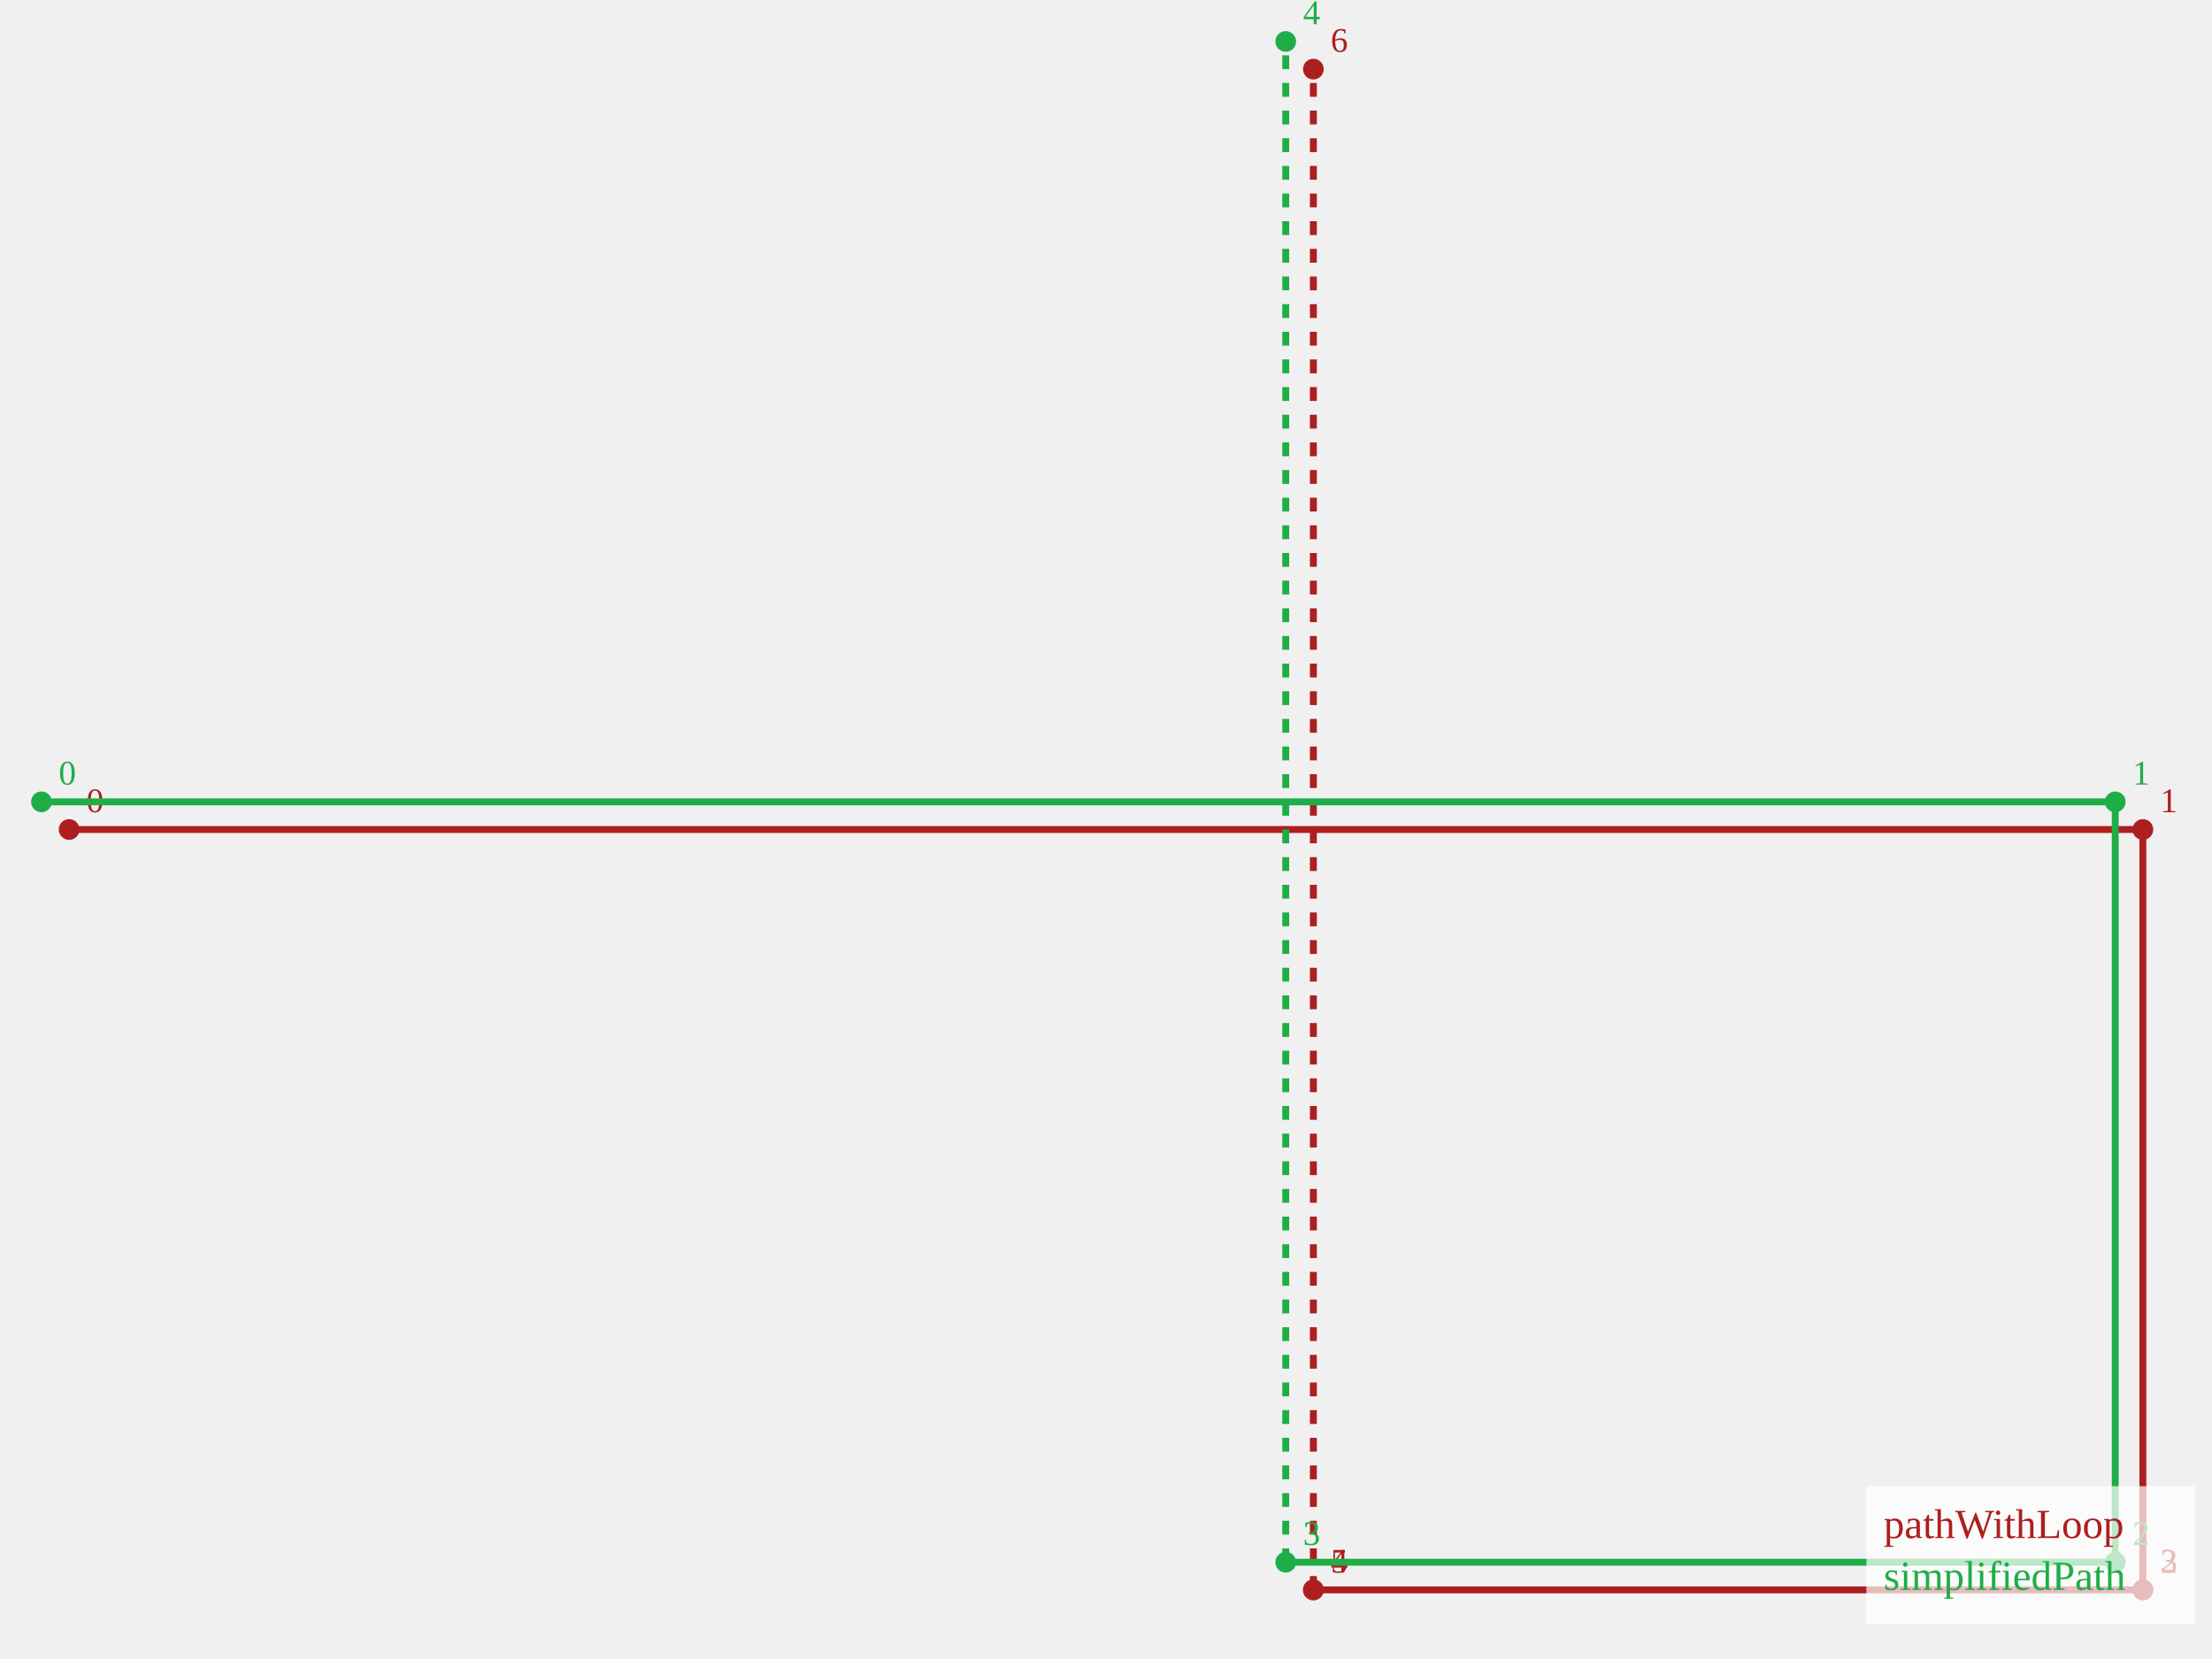
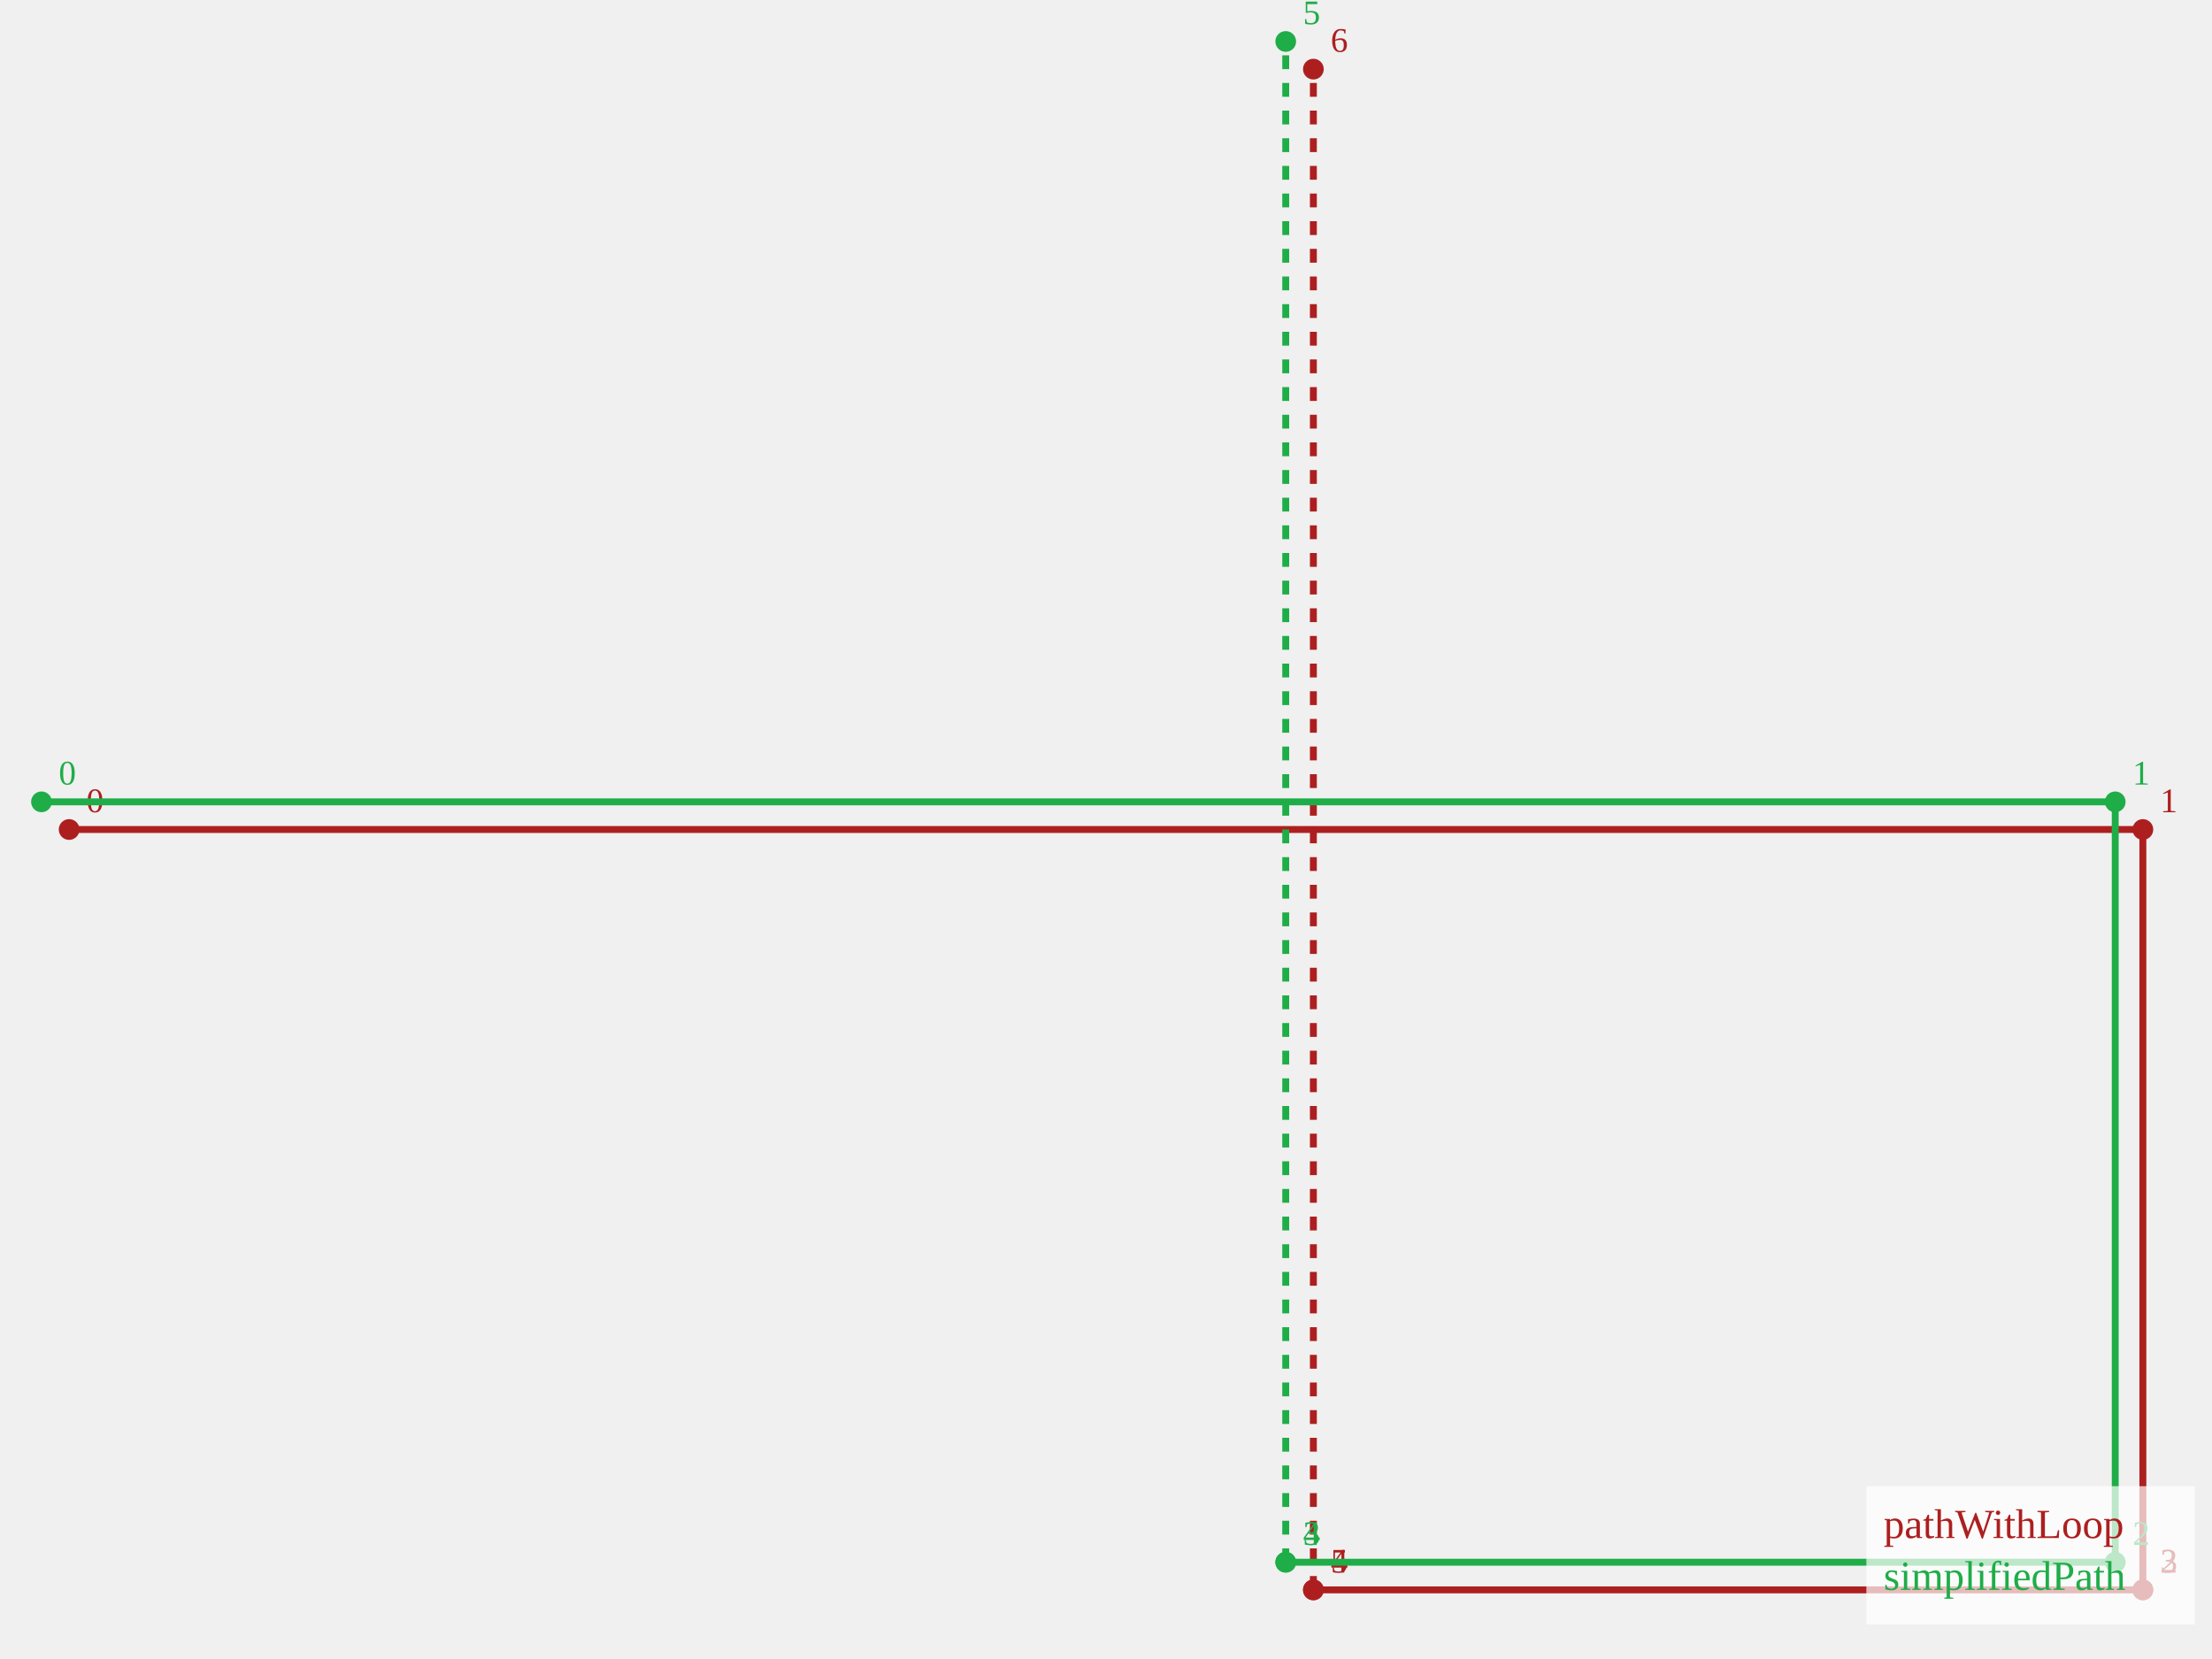
<svg xmlns="http://www.w3.org/2000/svg" width="640" height="480">
  <line x1="20" y1="240" x2="620" y2="240" stroke="hsl(0, 70%, 40%)" stroke-width="2" />
  <line x1="620" y1="240" x2="620" y2="460" stroke="hsl(0, 70%, 40%)" stroke-width="2" />
  <line x1="620" y1="460" x2="620" y2="460" stroke="hsl(0, 70%, 40%)" stroke-width="2" />
  <line x1="620" y1="460" x2="380" y2="460" stroke="hsl(0, 70%, 40%)" stroke-width="2" />
  <line x1="380" y1="460" x2="380" y2="460" stroke="hsl(0, 70%, 40%)" stroke-width="2" stroke-dasharray="4" />
  <line x1="380" y1="460" x2="380" y2="20" stroke="hsl(0, 70%, 40%)" stroke-width="2" stroke-dasharray="4" />
  <circle cx="20" cy="240" r="3" fill="hsl(0, 70%, 40%)" />
  <text x="25" y="235" font-size="10" fill="hsl(0, 70%, 40%)">0</text>
  <circle cx="620" cy="240" r="3" fill="hsl(0, 70%, 40%)" />
  <text x="625" y="235" font-size="10" fill="hsl(0, 70%, 40%)">1</text>
  <circle cx="620" cy="460" r="3" fill="hsl(0, 70%, 40%)" />
  <text x="625" y="455" font-size="10" fill="hsl(0, 70%, 40%)">2</text>
  <circle cx="620" cy="460" r="3" fill="hsl(0, 70%, 40%)" />
  <text x="625" y="455" font-size="10" fill="hsl(0, 70%, 40%)">3</text>
  <circle cx="380" cy="460" r="3" fill="hsl(0, 70%, 40%)" />
  <text x="385" y="455" font-size="10" fill="hsl(0, 70%, 40%)">4</text>
  <circle cx="380" cy="460" r="3" fill="hsl(0, 70%, 40%)" />
  <text x="385" y="455" font-size="10" fill="hsl(0, 70%, 40%)">5</text>
  <circle cx="380" cy="20" r="3" fill="hsl(0, 70%, 40%)" />
  <text x="385" y="15" font-size="10" fill="hsl(0, 70%, 40%)">6</text>
  <line x1="12" y1="232" x2="612" y2="232" stroke="hsl(137.5, 70%, 40%)" stroke-width="2" />
  <line x1="612" y1="232" x2="612" y2="452" stroke="hsl(137.5, 70%, 40%)" stroke-width="2" />
  <line x1="612" y1="452" x2="372" y2="452" stroke="hsl(137.5, 70%, 40%)" stroke-width="2" />
+   <line x1="372" y1="452" x2="372" y2="452" stroke="hsl(137.5, 70%, 40%)" stroke-width="2" stroke-dasharray="4" />
  <line x1="372" y1="452" x2="372" y2="12" stroke="hsl(137.5, 70%, 40%)" stroke-width="2" stroke-dasharray="4" />
  <circle cx="12" cy="232" r="3" fill="hsl(137.5, 70%, 40%)" />
  <text x="17" y="227" font-size="10" fill="hsl(137.5, 70%, 40%)">0</text>
  <circle cx="612" cy="232" r="3" fill="hsl(137.5, 70%, 40%)" />
  <text x="617" y="227" font-size="10" fill="hsl(137.5, 70%, 40%)">1</text>
  <circle cx="612" cy="452" r="3" fill="hsl(137.5, 70%, 40%)" />
  <text x="617" y="447" font-size="10" fill="hsl(137.5, 70%, 40%)">2</text>
  <circle cx="372" cy="452" r="3" fill="hsl(137.5, 70%, 40%)" />
  <text x="377" y="447" font-size="10" fill="hsl(137.5, 70%, 40%)">3</text>
+   <circle cx="372" cy="452" r="3" fill="hsl(137.5, 70%, 40%)" />
+   <text x="377" y="447" font-size="10" fill="hsl(137.5, 70%, 40%)">4</text>
  <circle cx="372" cy="12" r="3" fill="hsl(137.5, 70%, 40%)" />
-   <text x="377" y="7" font-size="10" fill="hsl(137.5, 70%, 40%)">4</text>
+   <text x="377" y="7" font-size="10" fill="hsl(137.5, 70%, 40%)">5</text>
  <g transform="translate(540, 430)">
    <rect x="0" y="0" width="95" height="40" fill="white" opacity="0.7" />
    <text x="5" y="15" font-size="12" fill="hsl(0, 70%, 40%)">pathWithLoop</text>
    <text x="5" y="30" font-size="12" fill="hsl(137.5, 70%, 40%)">simplifiedPath</text>
  </g>
</svg>
